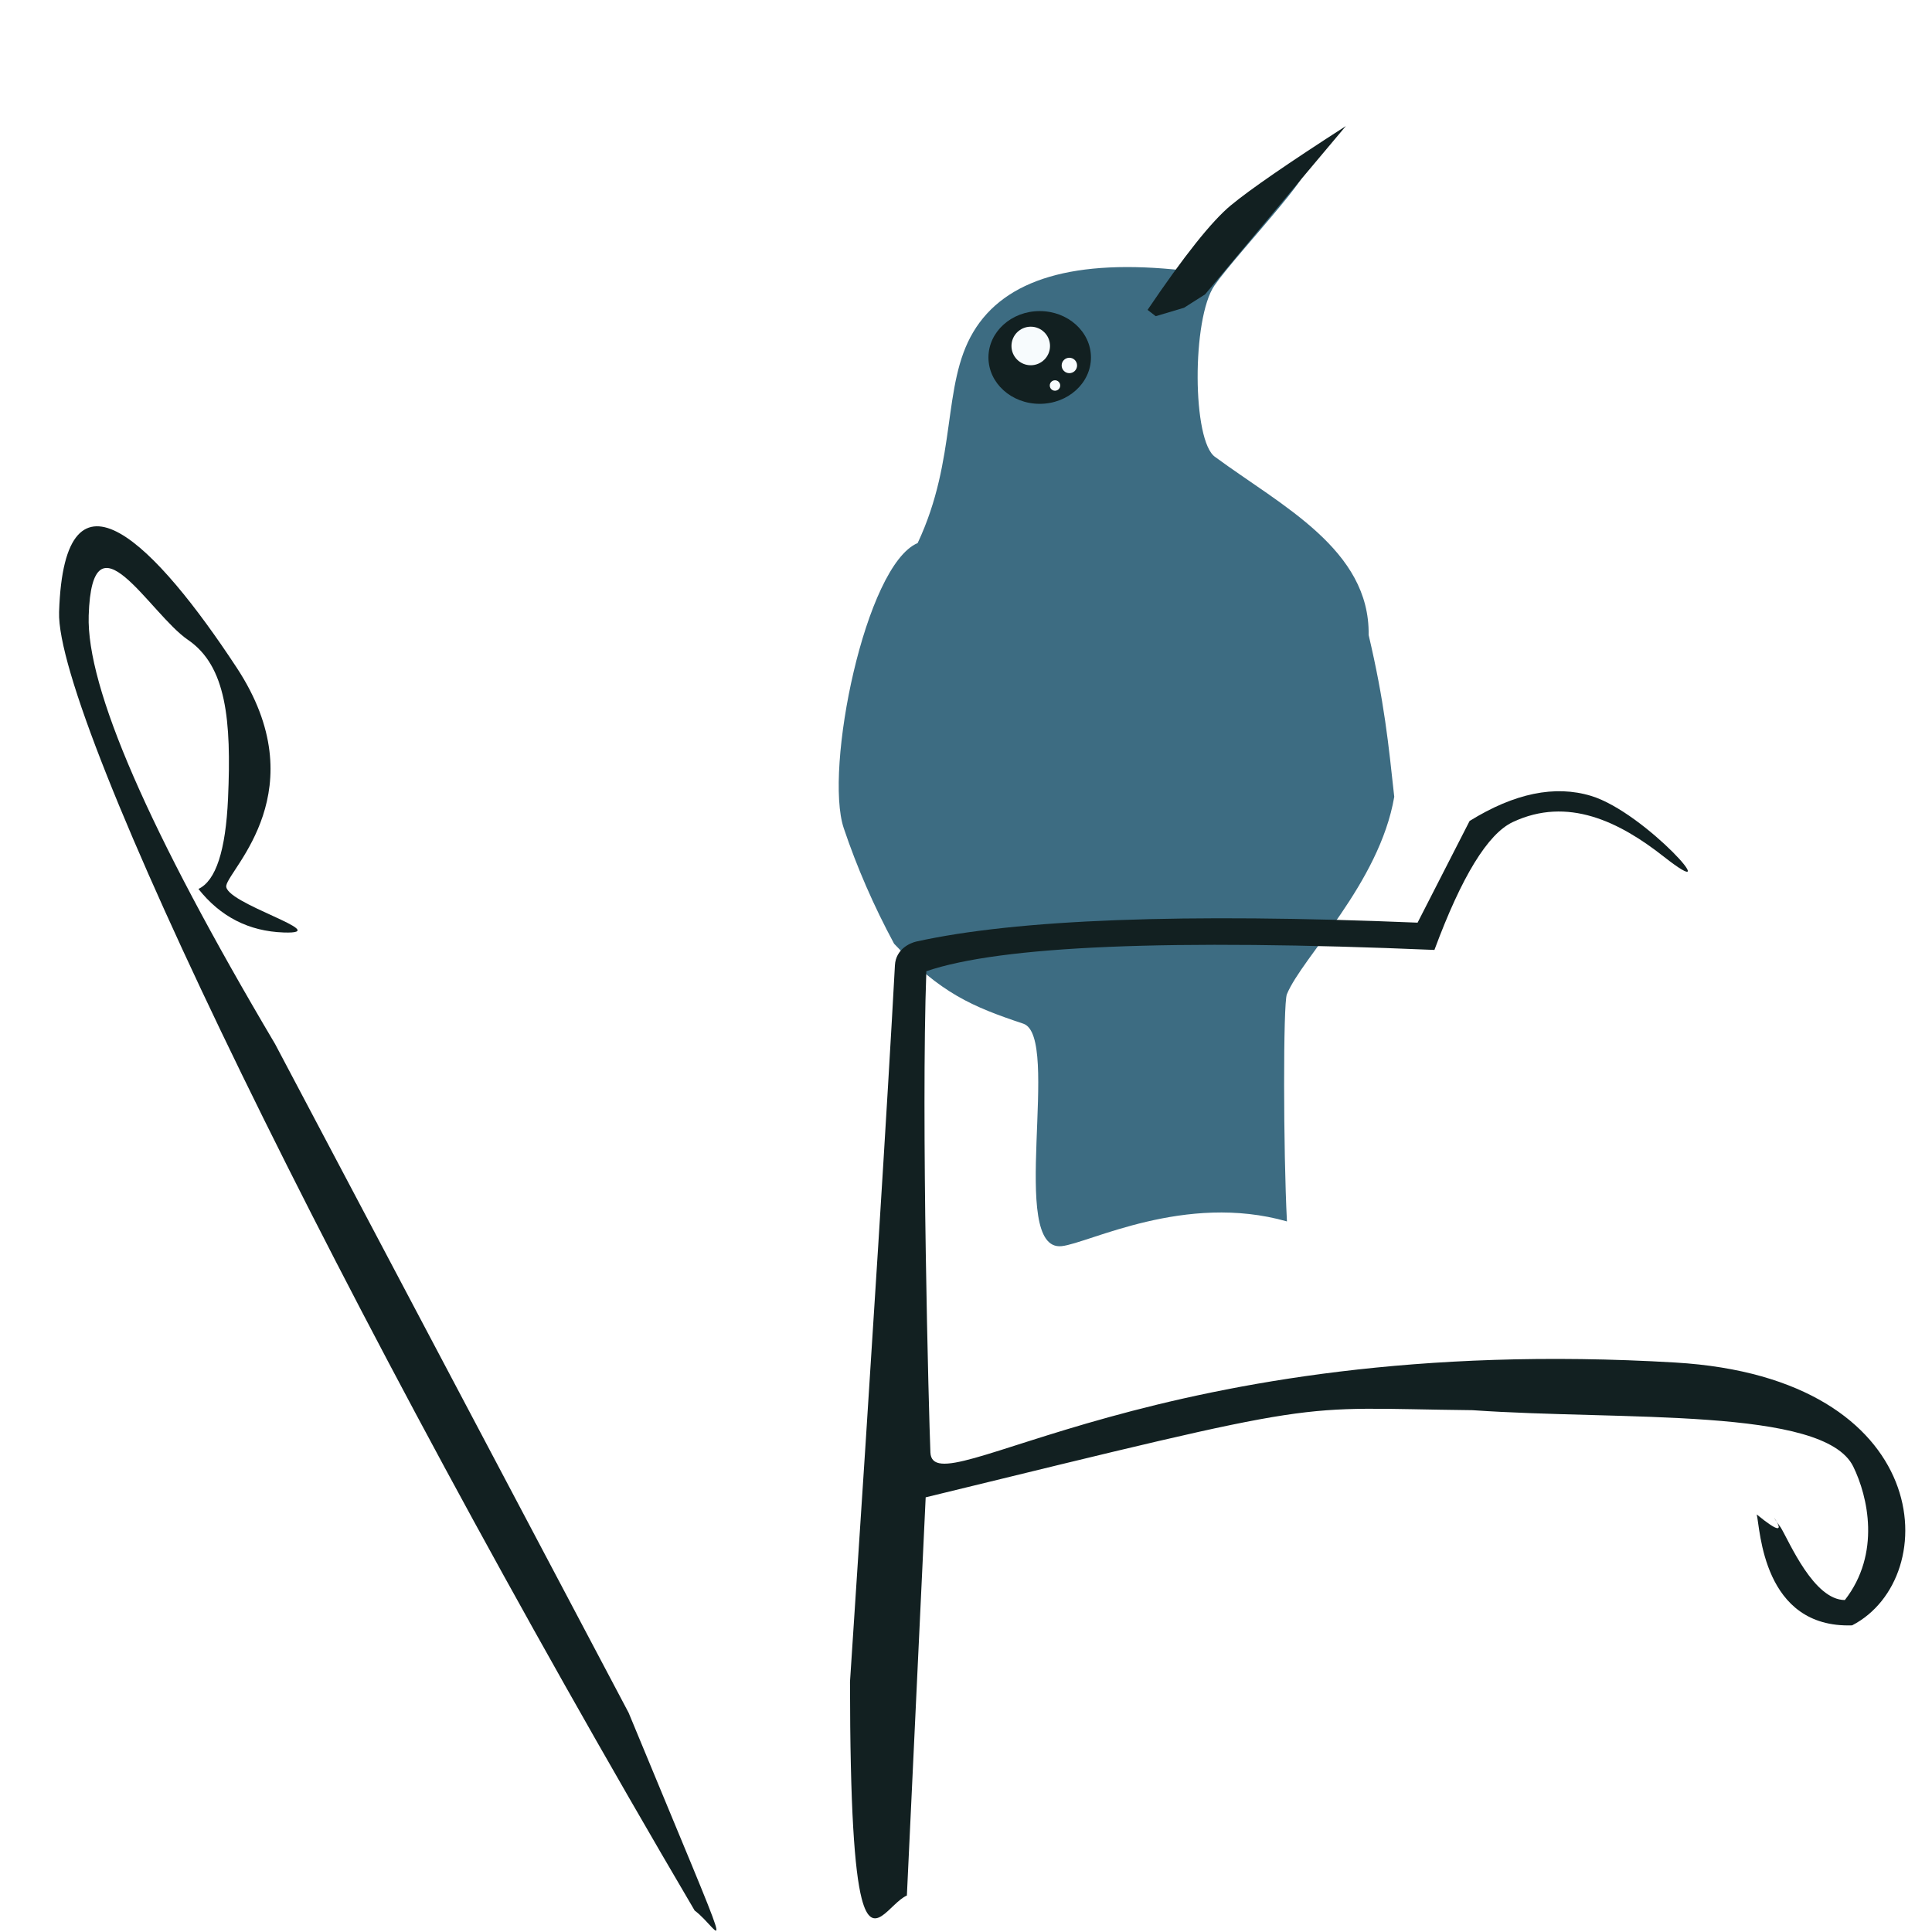
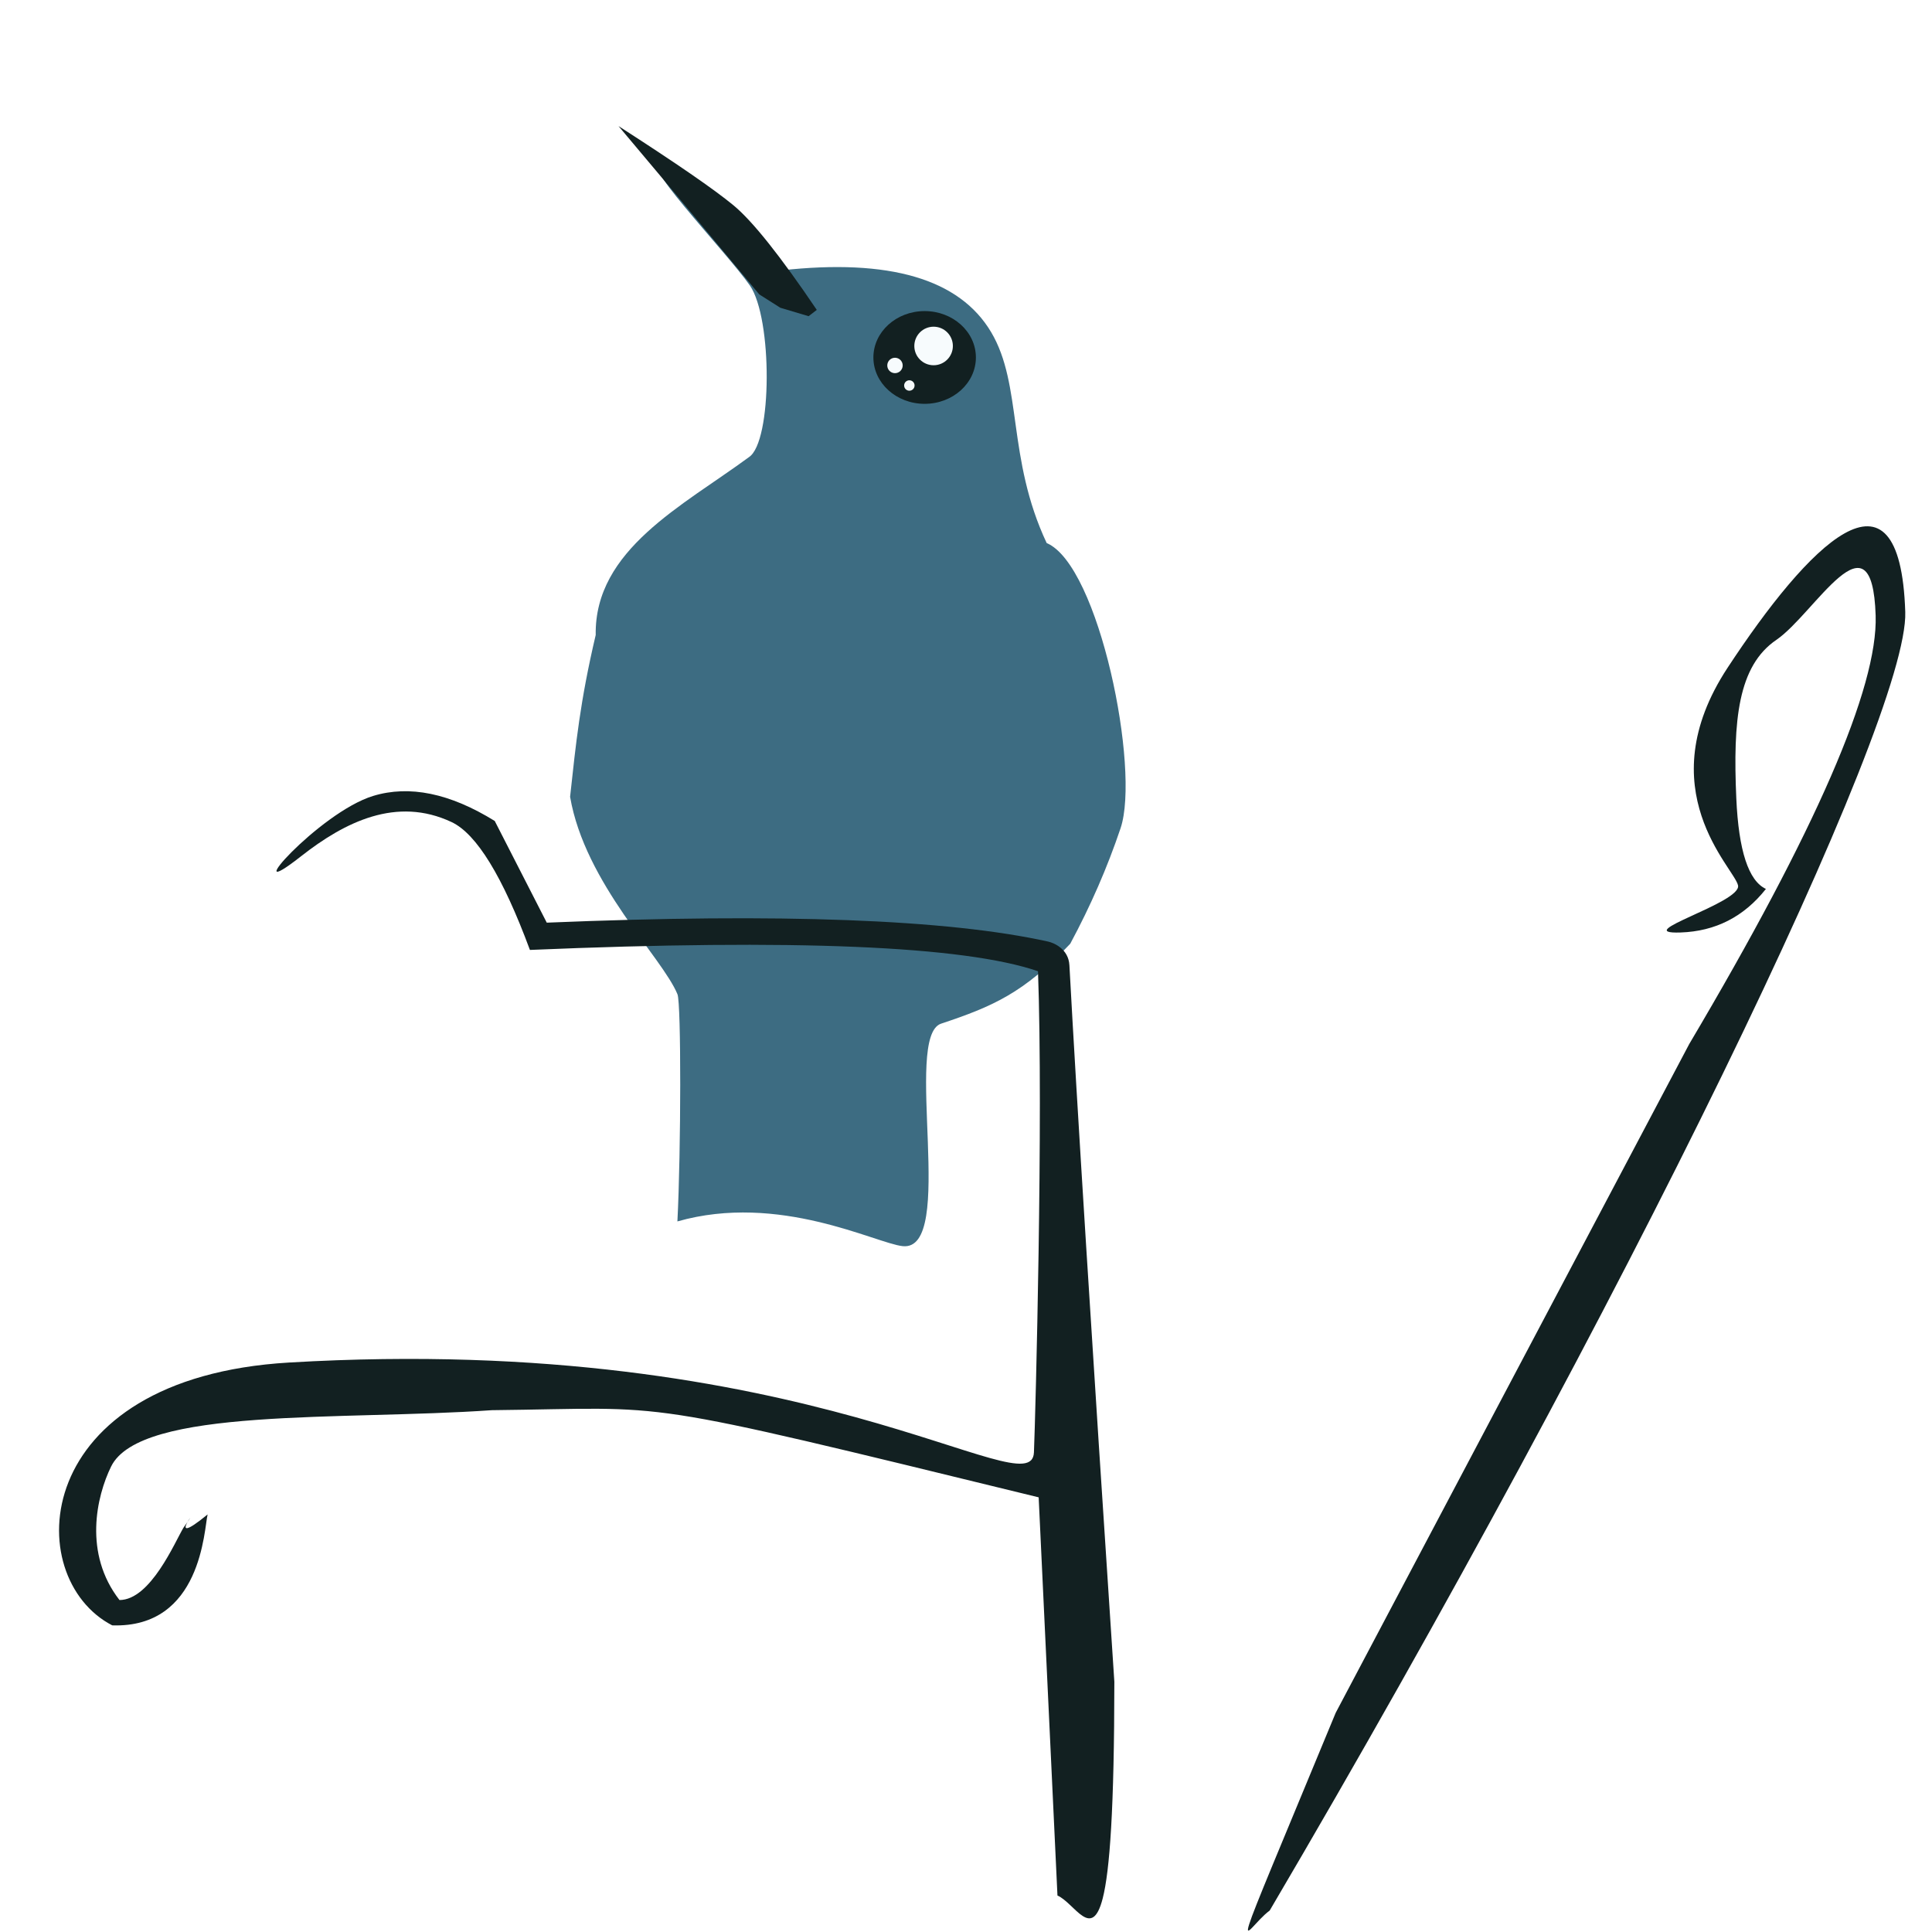
<svg xmlns="http://www.w3.org/2000/svg" width="500pt" height="500pt" viewBox="0 0 500 500">
  <defs />
-   <path id="shape01" transform="matrix(0.9977733 0 0 0.9977733 217.0594 43.68883)" fill="#3d6c82" fill-rule="evenodd" stroke="#000000" stroke-opacity="0" stroke-width="0" stroke-linecap="square" stroke-linejoin="bevel" d="M89.379 26.348C61.255 23.228 43.093 28.562 34.893 42.349C26.692 56.135 30.854 74.978 20.479 97.067C6.863 102.83 -3.822 155.785 1.31 171.032C4.731 181.196 9.083 191.184 14.366 200.996C26.441 213.828 34.589 217.302 47.87 221.73C57.832 225.051 43.732 280.971 57.843 279.433C64.899 278.664 89.827 265.493 116.258 273.021C115.313 254.631 115.26 216.502 116.241 214.106C120.167 204.521 140.242 185.362 144.092 162.881C142.582 149.069 141.534 138.277 137.45 120.917C137.789 98.752 114.867 87.429 97.681 74.769C91.643 70.769 91.569 38.8 97.455 30.272C103.341 21.744 130.055 -6.109 117.83 1.214C105.604 8.536 99.567 13.139 94.737 19.705C89.907 26.271 90.284 26.271 89.379 26.348Z" />
-   <path id="shape33" transform="matrix(0.9977733 0 0 1.000894 296.9875 32.62738)" fill="#122021" fill-rule="evenodd" stroke="#000000" stroke-opacity="0" stroke-width="0" stroke-linecap="square" stroke-linejoin="bevel" d="M2.124 49.159L9.457 46.978L14.922 43.52L40.12 13.415L51.429 0C36.488 9.583 26.544 16.415 21.597 20.498C16.65 24.581 9.451 33.591 0 47.529C0 47.529 0.708 48.072 2.124 49.159Z" />
-   <ellipse id="shape81" transform="matrix(1.263272 0 0 1.263272 255.8094 80.50854)" rx="10.5" ry="9.5" cx="10.5" cy="9.5" fill="#122021" fill-rule="evenodd" stroke="#000000" stroke-opacity="0" stroke-width="0" stroke-linecap="square" stroke-linejoin="bevel" />
-   <circle id="shape82" transform="matrix(0.9977733 0 0 0.9977733 261.7671 84.54916)" r="5" cx="5" cy="5" fill="#f7fbfd" fill-rule="evenodd" stroke="#000000" stroke-opacity="0" stroke-width="0" stroke-linecap="square" stroke-linejoin="bevel" />
-   <circle id="shape83" transform="matrix(0.9977733 0 0 0.9977733 274.7545 92.585)" r="2" cx="2" cy="2" fill="#f7fbfd" fill-rule="evenodd" stroke="#000000" stroke-opacity="0" stroke-width="0" stroke-linecap="square" stroke-linejoin="bevel" />
-   <circle id="shape03" transform="matrix(0.9977733 0 0 0.9977733 271.6794 98.41582)" r="1.354" cx="1.354" cy="1.354" fill="#f7fbfd" fill-rule="evenodd" stroke="#000000" stroke-opacity="0" stroke-width="0" stroke-linecap="square" stroke-linejoin="bevel" />
-   <path id="shape0" transform="matrix(0.9977732 0 0 0.9977732 219.9788 204.765)" fill="#122021" fill-rule="evenodd" stroke="#000000" stroke-opacity="0" stroke-width="0" stroke-linecap="square" stroke-linejoin="bevel" d="M14.755 286.428C16.379 252.003 18.004 217.577 19.629 183.152C126.757 157.006 113.095 160.022 161.456 160.547C200.25 163.262 252.616 159.678 260.214 175.158C264.012 182.898 267.439 197.713 258.044 209.79C249.978 209.781 243.691 194.757 241.447 191.027C235.79 183.185 247.055 197.318 235.186 187.589C236.106 191.296 236.694 217.132 259.926 216.36C283.776 204.009 281.553 152.175 214.078 148.188C79.129 140.213 21.469 186.219 20.856 171.497C20.447 161.682 18.407 84.835 19.802 46.69C39.061 40.106 82.989 38.266 151.587 41.168C158.653 22.103 165.43 11.046 171.917 7.999C186.169 1.303 199.561 7.922 211.011 16.919C228.187 30.414 206.354 5.516 192.246 1.222C182.84 -1.64 172.329 0.525 160.712 7.718L147.217 34.094C86.617 31.587 43.27 33.223 17.175 39.001C15.691 39.33 11.884 40.904 11.655 45.135C9.755 80.252 5.87 142.206 0 230.997C0.023 263.912 1.179 279.99 3.023 287.193C5.852 298.24 10.299 288.409 14.755 286.428Z" />
-   <path id="shape011" transform="matrix(0.9977732 0 0 0.9977732 15.28244 136.2038)" fill="#122021" fill-rule="evenodd" stroke="#000000" stroke-opacity="0" stroke-width="0" stroke-linecap="square" stroke-linejoin="bevel" d="M164.86 359.042C72.396 201.822 -0.895 50.24 0.008 22.23C1.364 -19.786 25.308 5.062 46.09 36.687C66.872 68.311 44.283 88.641 43.379 93.159C42.476 97.677 71.841 105.809 58.288 105.357C49.252 105.056 41.873 101.291 36.151 94.063C40.668 91.955 43.228 84.124 43.831 70.57C44.734 50.24 43.379 36.235 33.44 29.458C23.501 22.682 8.592 -4.877 7.689 23.133C7.086 41.807 23.2 78.853 56.029 134.271L147.74 307.755C177.815 380.46 171.788 364.162 164.86 359.042Z" />
+   <path id="shape01" transform="matrix(-0.9977733 0 0 0.9977733 291.3112 43.68883)" fill="#3d6c82" fill-rule="evenodd" stroke="#000000" stroke-opacity="0" stroke-width="0" stroke-linecap="square" stroke-linejoin="bevel" d="M89.379 26.348C61.255 23.228 43.093 28.562 34.893 42.349C26.692 56.135 30.854 74.978 20.479 97.067C6.863 102.83 -3.822 155.785 1.31 171.032C4.731 181.196 9.083 191.184 14.366 200.996C26.441 213.828 34.589 217.302 47.87 221.73C57.832 225.051 43.732 280.971 57.843 279.433C64.899 278.664 89.827 265.493 116.258 273.021C115.313 254.631 115.26 216.502 116.241 214.106C120.167 204.521 140.242 185.362 144.092 162.881C142.582 149.069 141.534 138.277 137.45 120.917C137.789 98.752 114.867 87.429 97.681 74.769C91.643 70.769 91.569 38.8 97.455 30.272C103.341 21.744 130.055 -6.109 117.83 1.214C105.604 8.536 99.567 13.139 94.737 19.705C89.907 26.271 90.284 26.271 89.379 26.348Z" />
+   <path id="shape33" transform="matrix(-0.9977733 0 0 1.000894 211.3831 32.62738)" fill="#122021" fill-rule="evenodd" stroke="#000000" stroke-opacity="0" stroke-width="0" stroke-linecap="square" stroke-linejoin="bevel" d="M2.124 49.159L9.457 46.978L14.922 43.52L40.12 13.415L51.429 0C36.488 9.583 26.544 16.415 21.597 20.498C16.65 24.581 9.451 33.591 0 47.529C0 47.529 0.708 48.072 2.124 49.159Z" />
+   <ellipse id="shape81" transform="matrix(-1.263272 0 0 1.263272 252.5612 80.50854)" rx="10.5" ry="9.5" cx="10.5" cy="9.5" fill="#122021" fill-rule="evenodd" stroke="#000000" stroke-opacity="0" stroke-width="0" stroke-linecap="square" stroke-linejoin="bevel" />
+   <circle id="shape82" transform="matrix(-0.9977733 0 0 0.9977733 246.6035 84.54916)" r="5" cx="5" cy="5" fill="#f7fbfd" fill-rule="evenodd" stroke="#000000" stroke-opacity="0" stroke-width="0" stroke-linecap="square" stroke-linejoin="bevel" />
+   <circle id="shape83" transform="matrix(-0.9977733 0 0 0.9977733 233.6161 92.585)" r="2" cx="2" cy="2" fill="#f7fbfd" fill-rule="evenodd" stroke="#000000" stroke-opacity="0" stroke-width="0" stroke-linecap="square" stroke-linejoin="bevel" />
+   <circle id="shape03" transform="matrix(-0.9977733 0 0 0.9977733 236.6912 98.41582)" r="1.354" cx="1.354" cy="1.354" fill="#f7fbfd" fill-rule="evenodd" stroke="#000000" stroke-opacity="0" stroke-width="0" stroke-linecap="square" stroke-linejoin="bevel" />
+   <path id="shape0" transform="matrix(-0.9977732 0 0 0.9977732 288.3918 204.765)" fill="#122021" fill-rule="evenodd" stroke="#000000" stroke-opacity="0" stroke-width="0" stroke-linecap="square" stroke-linejoin="bevel" d="M14.755 286.428C16.379 252.003 18.004 217.577 19.629 183.152C126.757 157.006 113.095 160.022 161.456 160.547C200.25 163.262 252.616 159.678 260.214 175.158C264.012 182.898 267.439 197.713 258.044 209.79C249.978 209.781 243.691 194.757 241.447 191.027C235.79 183.185 247.055 197.318 235.186 187.589C236.106 191.296 236.694 217.132 259.926 216.36C283.776 204.009 281.553 152.175 214.078 148.188C79.129 140.213 21.469 186.219 20.856 171.497C20.447 161.682 18.407 84.835 19.802 46.69C39.061 40.106 82.989 38.266 151.587 41.168C158.653 22.103 165.43 11.046 171.917 7.999C186.169 1.303 199.561 7.922 211.011 16.919C228.187 30.414 206.354 5.516 192.246 1.222C182.84 -1.64 172.329 0.525 160.712 7.718L147.217 34.094C86.617 31.587 43.27 33.223 17.175 39.001C15.691 39.33 11.884 40.904 11.655 45.135C9.755 80.252 5.87 142.206 0 230.997C0.023 263.912 1.179 279.99 3.023 287.193C5.852 298.24 10.299 288.409 14.755 286.428Z" />
+   <path id="shape011" transform="matrix(-0.9977732 0 0 0.9977732 493.0882 136.2038)" fill="#122021" fill-rule="evenodd" stroke="#000000" stroke-opacity="0" stroke-width="0" stroke-linecap="square" stroke-linejoin="bevel" d="M164.86 359.042C72.396 201.822 -0.895 50.24 0.008 22.23C1.364 -19.786 25.308 5.062 46.09 36.687C66.872 68.311 44.283 88.641 43.379 93.159C42.476 97.677 71.841 105.809 58.288 105.357C49.252 105.056 41.873 101.291 36.151 94.063C40.668 91.955 43.228 84.124 43.831 70.57C44.734 50.24 43.379 36.235 33.44 29.458C23.501 22.682 8.592 -4.877 7.689 23.133C7.086 41.807 23.2 78.853 56.029 134.271L147.74 307.755C177.815 380.46 171.788 364.162 164.86 359.042Z" />
</svg>
